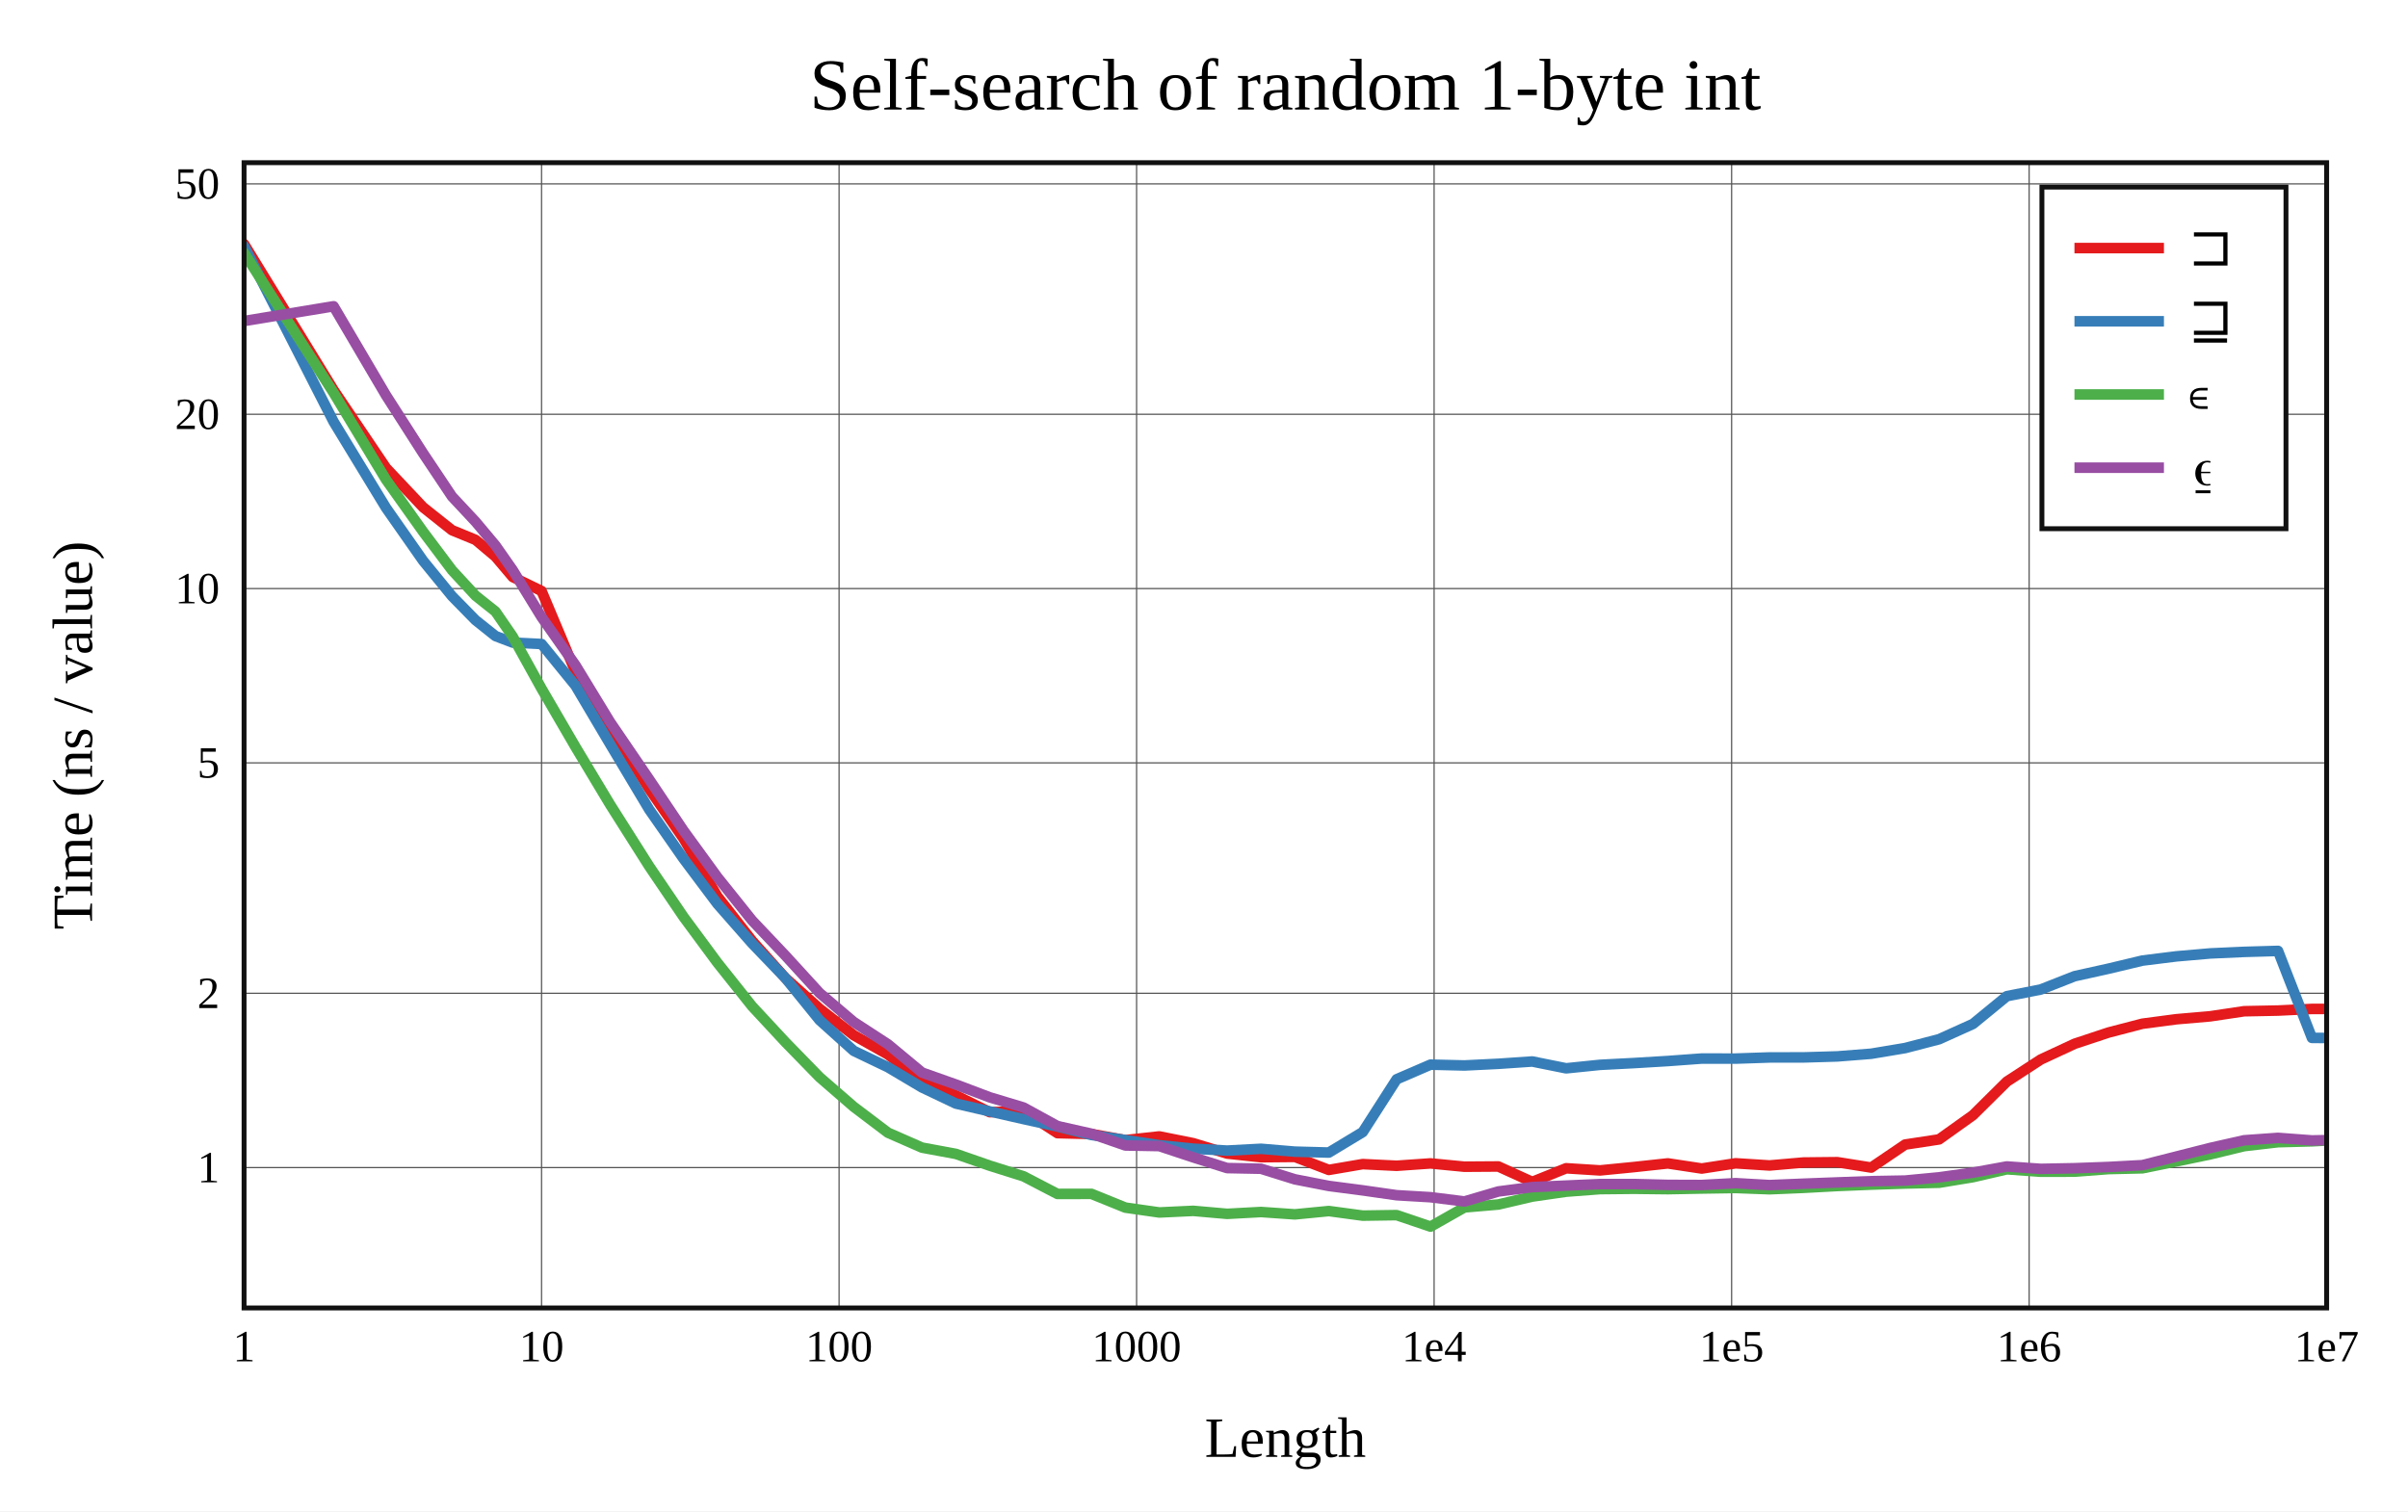
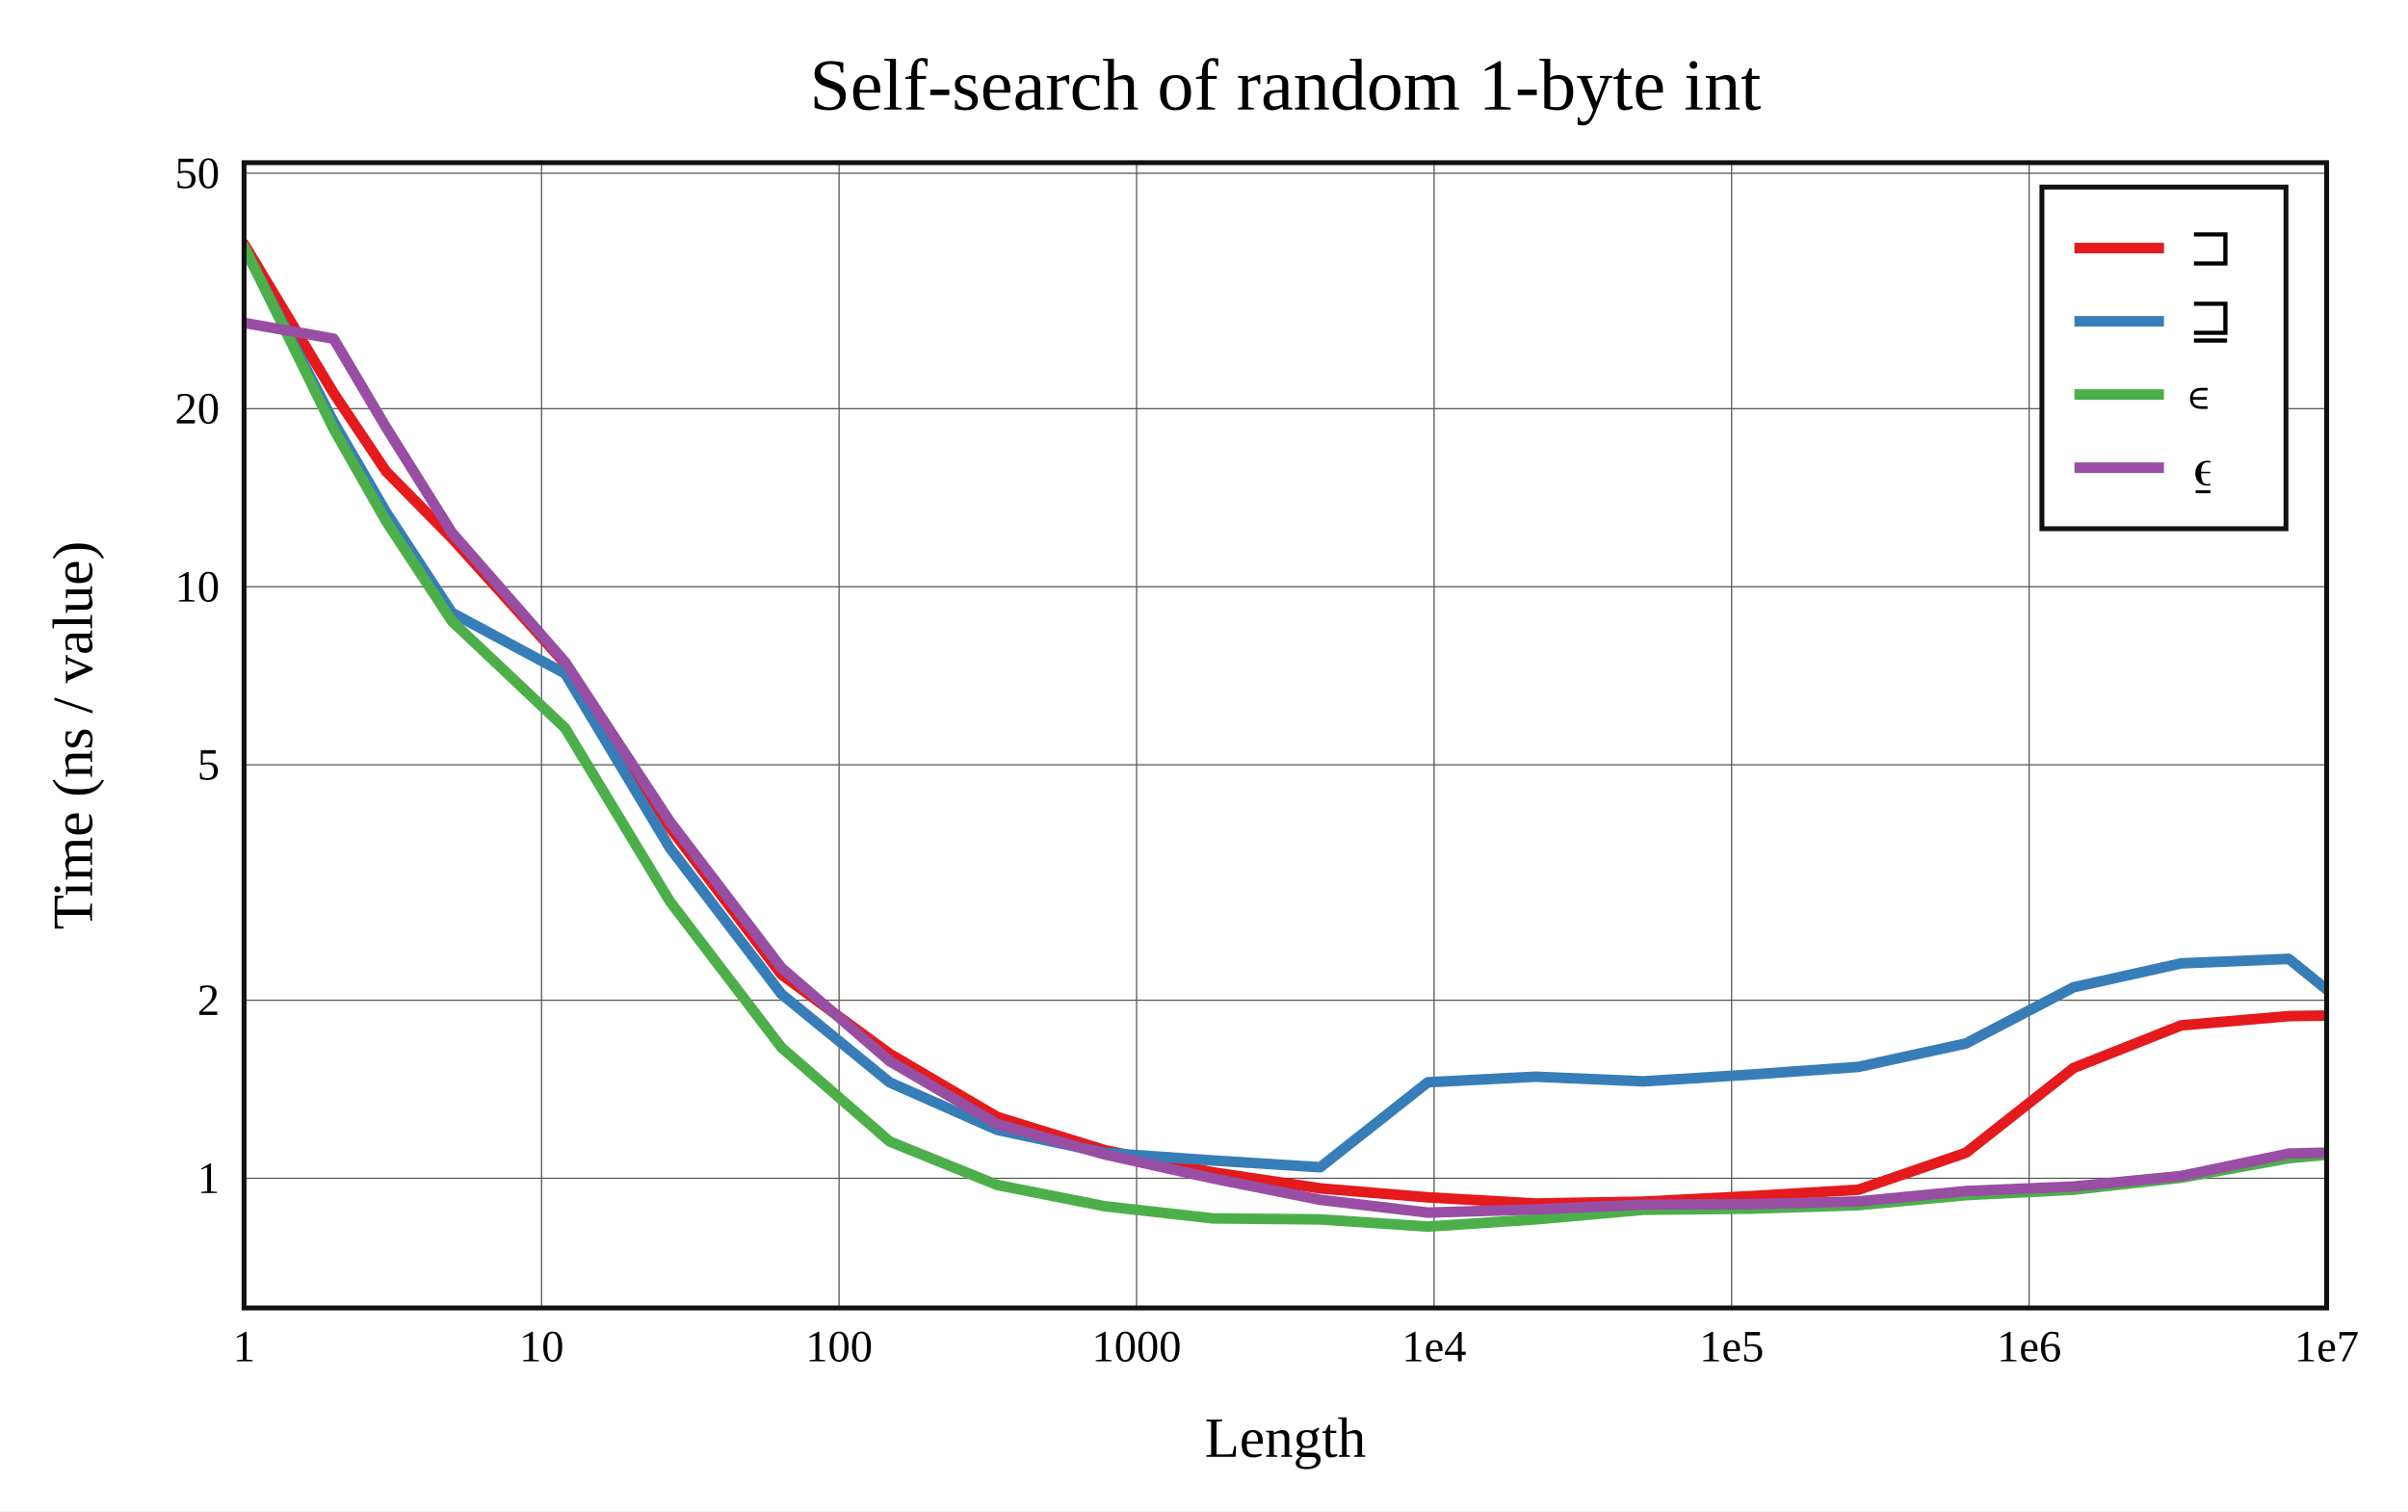
<svg xmlns="http://www.w3.org/2000/svg" viewBox="-60 -40 592 371.6" height="557.4" width="888">
  <g stroke-width="2.6" font-size="14px" text-anchor="middle">
    <defs>
      <clipPath id="clip">
        <rect x="0" y="0" width="512" height="281.6" />
      </clipPath>
    </defs>
    <rect fill="white" x="-60" y="-40" width="592" height="371.6" />
    <text dy="0.33em" font-size="18px" x="256" y="-19">Self-search of random 1-byte int</text>
    <text dy="0.33em" x="256" y="313.6">Length</text>
    <text dy="0.33em" transform="rotate(-90)" x="-140.8" y="-42">Time (ns / value)</text>
    <g stroke-width="0.3" stroke="#555">
      <path d="M73.143 0v281.6" />
      <path d="M146.286 0v281.6" />
      <path d="M219.429 0v281.6" />
      <path d="M292.571 0v281.6" />
      <path d="M365.714 0v281.6" />
      <path d="M438.857 0v281.6" />
-       <path d="M0 247.088h512" />
-       <path d="M0 204.231h512" />
-       <path d="M0 147.577h512" />
-       <path d="M0 104.72h512" />
-       <path d="M0 61.863h512" />
-       <path d="M0 5.209h512" />
+       <path d="M0 249.722h512" />
+       <path d="M0 205.935h512" />
+       <path d="M0 148.052h512" />
+       <path d="M0 104.265h512" />
+       <path d="M0 60.479h512" />
+       <path d="M0 2.596h512" />
    </g>
    <g font-size="11px">
      <text dy="0.33em" x="0" y="291.1">1</text>
      <text dy="0.33em" x="73.143" y="291.1">10</text>
      <text dy="0.33em" x="146.286" y="291.1">100</text>
      <text dy="0.33em" x="219.429" y="291.1">1000</text>
      <text dy="0.33em" x="292.571" y="291.1">1e4</text>
      <text dy="0.33em" x="365.714" y="291.1">1e5</text>
      <text dy="0.33em" x="438.857" y="291.1">1e6</text>
      <text dy="0.33em" x="512" y="291.1">1e7</text>
      <g text-anchor="end">
-         <text dy="0.33em" x="-6" y="247.088">1</text>
-         <text dy="0.33em" x="-6" y="204.231">2</text>
-         <text dy="0.33em" x="-6" y="147.577">5</text>
-         <text dy="0.33em" x="-6" y="104.72">10</text>
-         <text dy="0.33em" x="-6" y="61.863">20</text>
-         <text dy="0.33em" x="-6" y="5.209">50</text>
+         <text dy="0.33em" x="-6" y="249.722">1</text>
+         <text dy="0.33em" x="-6" y="205.935">2</text>
+         <text dy="0.33em" x="-6" y="148.052">5</text>
+         <text dy="0.33em" x="-6" y="104.265">10</text>
+         <text dy="0.33em" x="-6" y="60.479">20</text>
+         <text dy="0.33em" x="-6" y="2.596">50</text>
      </g>
    </g>
    <g clip-path="url(#clip)" fill="none" stroke-linecap="round" stroke-linejoin="round">
-       <path stroke="#e41a1c" d="M0 20L22.018 55.915L34.898 75.046L44.036 84.741L51.125 90.371L56.916 92.745L61.813 96.859L66.055 101.876L73.143 105.32L81.477 125.145L89.999 138.796L99.601 153.966L108.041 166.176L116.375 180.412L124.897 191.327L133.087 200.475L141.495 208.025L149.886 214.541L158.307 219.293L166.675 225.682L175.009 229.348L183.333 233.467L191.644 233.197L199.973 238.62L208.325 238.825L216.676 240.338L225.008 239.426L233.35 241.094L241.684 243.637L250.012 244.537L258.349 244.461L266.687 247.662L275.026 246.236L283.357 246.645L291.692 246.063L300.029 246.874L308.363 246.818L316.697 250.611L325.031 247.259L333.365 247.783L341.699 246.963L350.034 246.061L358.368 247.321L366.702 246.038L375.036 246.569L383.37 245.846L391.705 245.761L400.039 247.086L408.373 241.43L416.707 240.16L425.041 234.21L433.375 225.951L441.71 220.523L450.044 216.646L458.378 213.882L466.712 211.716L475.046 210.615L483.38 209.894L491.714 208.646L500.049 208.48L508.383 208.08L516.717 208.079" />
-       <path stroke="#377eb8" d="M0 20.546L22.018 63.703L34.898 84.858L44.036 97.902L51.125 106.578L56.916 112.489L61.813 116.391L66.055 118.005L73.143 118.352L81.477 128.579L89.999 142.968L99.601 159.041L108.041 171.138L116.375 182.252L124.897 191.953L133.087 200.48L141.495 210.838L149.886 218.385L158.307 222.417L166.675 227.384L175.009 231.351L183.333 233.275L191.644 235.163L199.973 236.987L208.325 239.075L216.676 240.32L225.008 241.596L233.35 242.446L241.684 242.912L250.012 242.47L258.349 243.17L266.687 243.394L275.026 238.362L283.357 225.379L291.692 221.781L300.029 221.98L308.363 221.571L316.697 221.004L325.031 222.681L333.365 221.827L341.699 221.393L350.034 220.891L358.368 220.281L366.702 220.292L375.036 220.009L383.37 220L391.705 219.754L400.039 219.095L408.373 217.701L416.707 215.535L425.041 211.775L433.375 204.943L441.71 203.305L450.044 200.029L458.378 198.182L466.712 196.19L475.046 195.154L483.38 194.431L491.714 194.053L500.049 193.813L508.383 215.196L516.717 215.263" />
-       <path stroke="#4daf4a" d="M0 22.154L22.018 56.585L34.898 77.918L44.036 90.757L51.125 100.197L56.916 106.473L61.813 110.37L66.055 116.539L73.143 129.335L81.477 143.654L89.999 157.84L99.601 172.999L108.041 185.441L116.375 196.718L124.897 207.424L133.087 216.244L141.495 224.869L149.886 232.144L158.307 238.516L166.675 242.183L175.009 243.727L183.333 246.621L191.644 249.24L199.973 253.567L208.325 253.551L216.676 256.934L225.008 258.123L233.35 257.731L241.684 258.463L250.012 258.015L258.349 258.59L266.687 257.779L275.026 258.903L283.357 258.778L291.692 261.6L300.029 256.882L308.363 256.167L316.697 254.218L325.031 253.012L333.365 252.381L341.699 252.298L350.034 252.392L358.368 252.233L366.702 252.104L375.036 252.416L383.37 252.066L391.705 251.616L400.039 251.277L408.373 251.009L416.707 250.813L425.041 249.441L433.375 247.51L441.71 248.106L450.044 248.089L458.378 247.456L466.712 247.261L475.046 245.567L483.38 243.833L491.714 241.814L500.049 240.848L508.383 240.627L516.717 240.181" />
-       <path stroke="#984ea3" d="M0 38.937L22.018 35.309L34.898 57.202L44.036 71.472L51.125 82.079L56.916 88.277L61.813 94.123L66.055 100.18L73.143 111.726L81.477 123.567L89.999 137.551L99.601 151.634L108.041 164.224L116.375 175.676L124.897 186.318L133.087 194.961L141.495 204.157L149.886 211.287L158.307 216.775L166.675 223.724L175.009 226.67L183.333 229.815L191.644 232.322L199.973 236.885L208.325 238.758L216.676 241.652L225.008 241.804L233.35 244.572L241.684 247.209L250.012 247.372L258.349 249.978L266.687 251.603L275.026 252.692L283.357 253.884L291.692 254.375L300.029 255.419L308.363 252.967L316.697 251.885L325.031 251.517L333.365 251.149L341.699 251.135L350.034 251.347L358.368 251.376L366.702 250.923L375.036 251.399L383.37 251.053L391.705 250.738L400.039 250.434L408.373 250.283L416.707 249.488L425.041 248.332L433.375 246.813L441.71 247.406L450.044 247.247L458.378 246.939L466.712 246.493L475.046 244.38L483.38 242.261L491.714 240.38L500.049 239.786L508.383 240.411L516.717 240.257" />
+       <path stroke="#e41a1c" d="M0 20L22.018 56.655L34.898 75.888L51.125 92.357L78.934 123.16L104.694 163.488L132.109 199.621L158.739 219.122L185.16 234.641L211.658 242.824L238.118 248.254L264.573 252.206L291.036 254.407L317.493 255.922L343.951 255.471L370.409 254.119L396.867 252.539L423.325 243.441L449.783 222.592L476.241 212.122L502.698 209.845L529.156 209.458" />
+       <path stroke="#377eb8" d="M0 20.884L22.018 63.746L34.898 85.886L51.125 110.686L78.934 125.6L104.694 168.521L132.109 204.418L158.739 226.151L185.16 237.823L211.658 243.492L238.118 245.335L264.573 247.008L291.036 226.109L317.493 224.742L343.951 225.888L370.409 224.225L396.867 222.333L423.325 216.567L449.783 202.753L476.241 196.873L502.698 195.771L529.156 217.212" />
+       <path stroke="#4daf4a" d="M0 20.577L22.018 65.463L34.898 88.135L51.125 112.769L78.934 139.027L104.694 181.641L132.109 217.551L158.739 240.687L185.16 251.366L211.658 256.605L238.118 259.576L264.573 259.833L291.036 261.6L317.493 259.827L343.951 257.471L370.409 257.186L396.867 256.333L423.325 253.87L449.783 252.523L476.241 249.576L502.698 244.775L529.156 242.408" />
+       <path stroke="#984ea3" d="M0 39.389L22.018 43.281L34.898 65.067L51.125 90.987L78.934 122.793L104.694 162L132.109 197.961L158.739 220.938L185.16 236.383L211.658 243.871L238.118 249.733L264.573 255.018L291.036 258.161L317.493 257.369L343.951 256.215L370.409 256.073L396.867 255.42L423.325 252.861L449.783 251.746L476.241 249.156L502.698 243.651L529.156 242.974" />
    </g>
    <rect stroke-width="1.2" stroke="#111" fill="none" x="0" y="0" width="512" height="281.6" />
    <g transform="translate(442,6)" text-anchor="start" font-size="13px">
      <rect stroke-width="1.2" stroke="#111" fill="white" x="0" y="0" width="60" height="84" />
      <path stroke="#e41a1c" d="M8 15h22" />
      <path stroke="#377eb8" d="M8 33h22" />
      <path stroke="#4daf4a" d="M8 51h22" />
      <path stroke="#984ea3" d="M8 69h22" />
      <text dy="0.33em" x="36" y="15">⊐</text>
      <text dy="0.33em" x="36" y="33">⊒</text>
      <text dy="0.33em" x="36" y="51">∊</text>
      <text dy="0.33em" x="36" y="69">⍷</text>
    </g>
  </g>
</svg>
